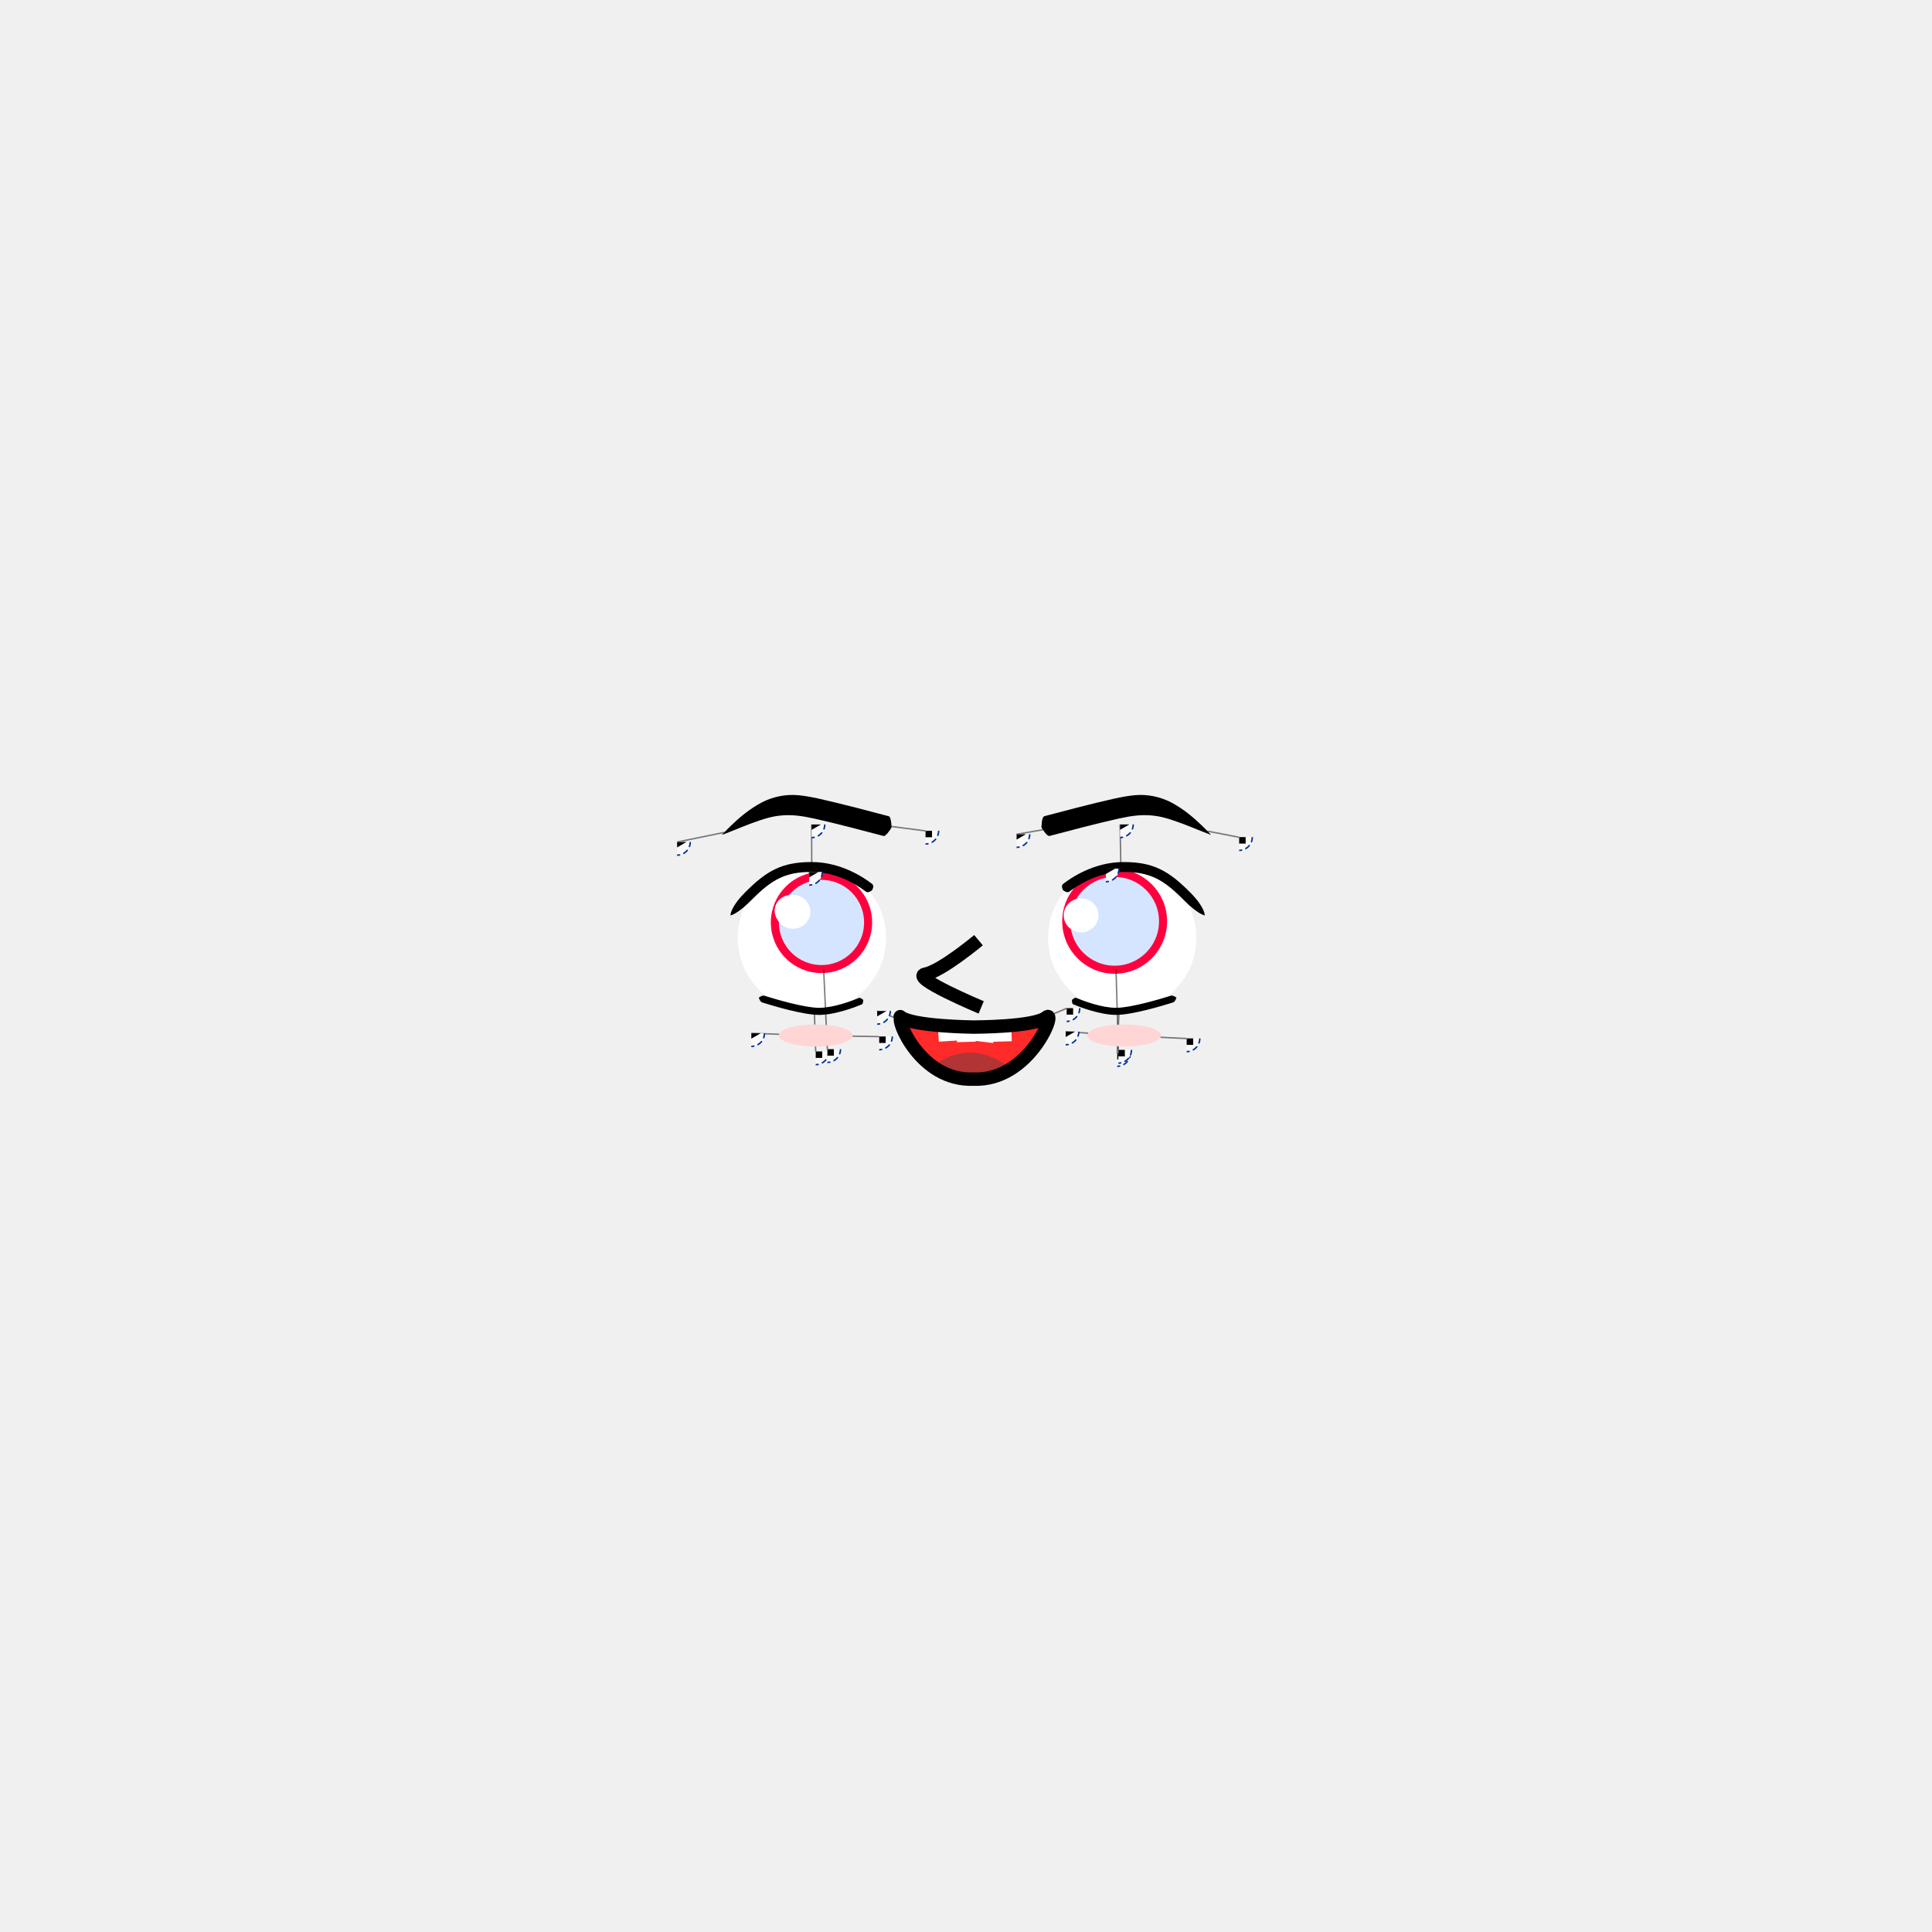
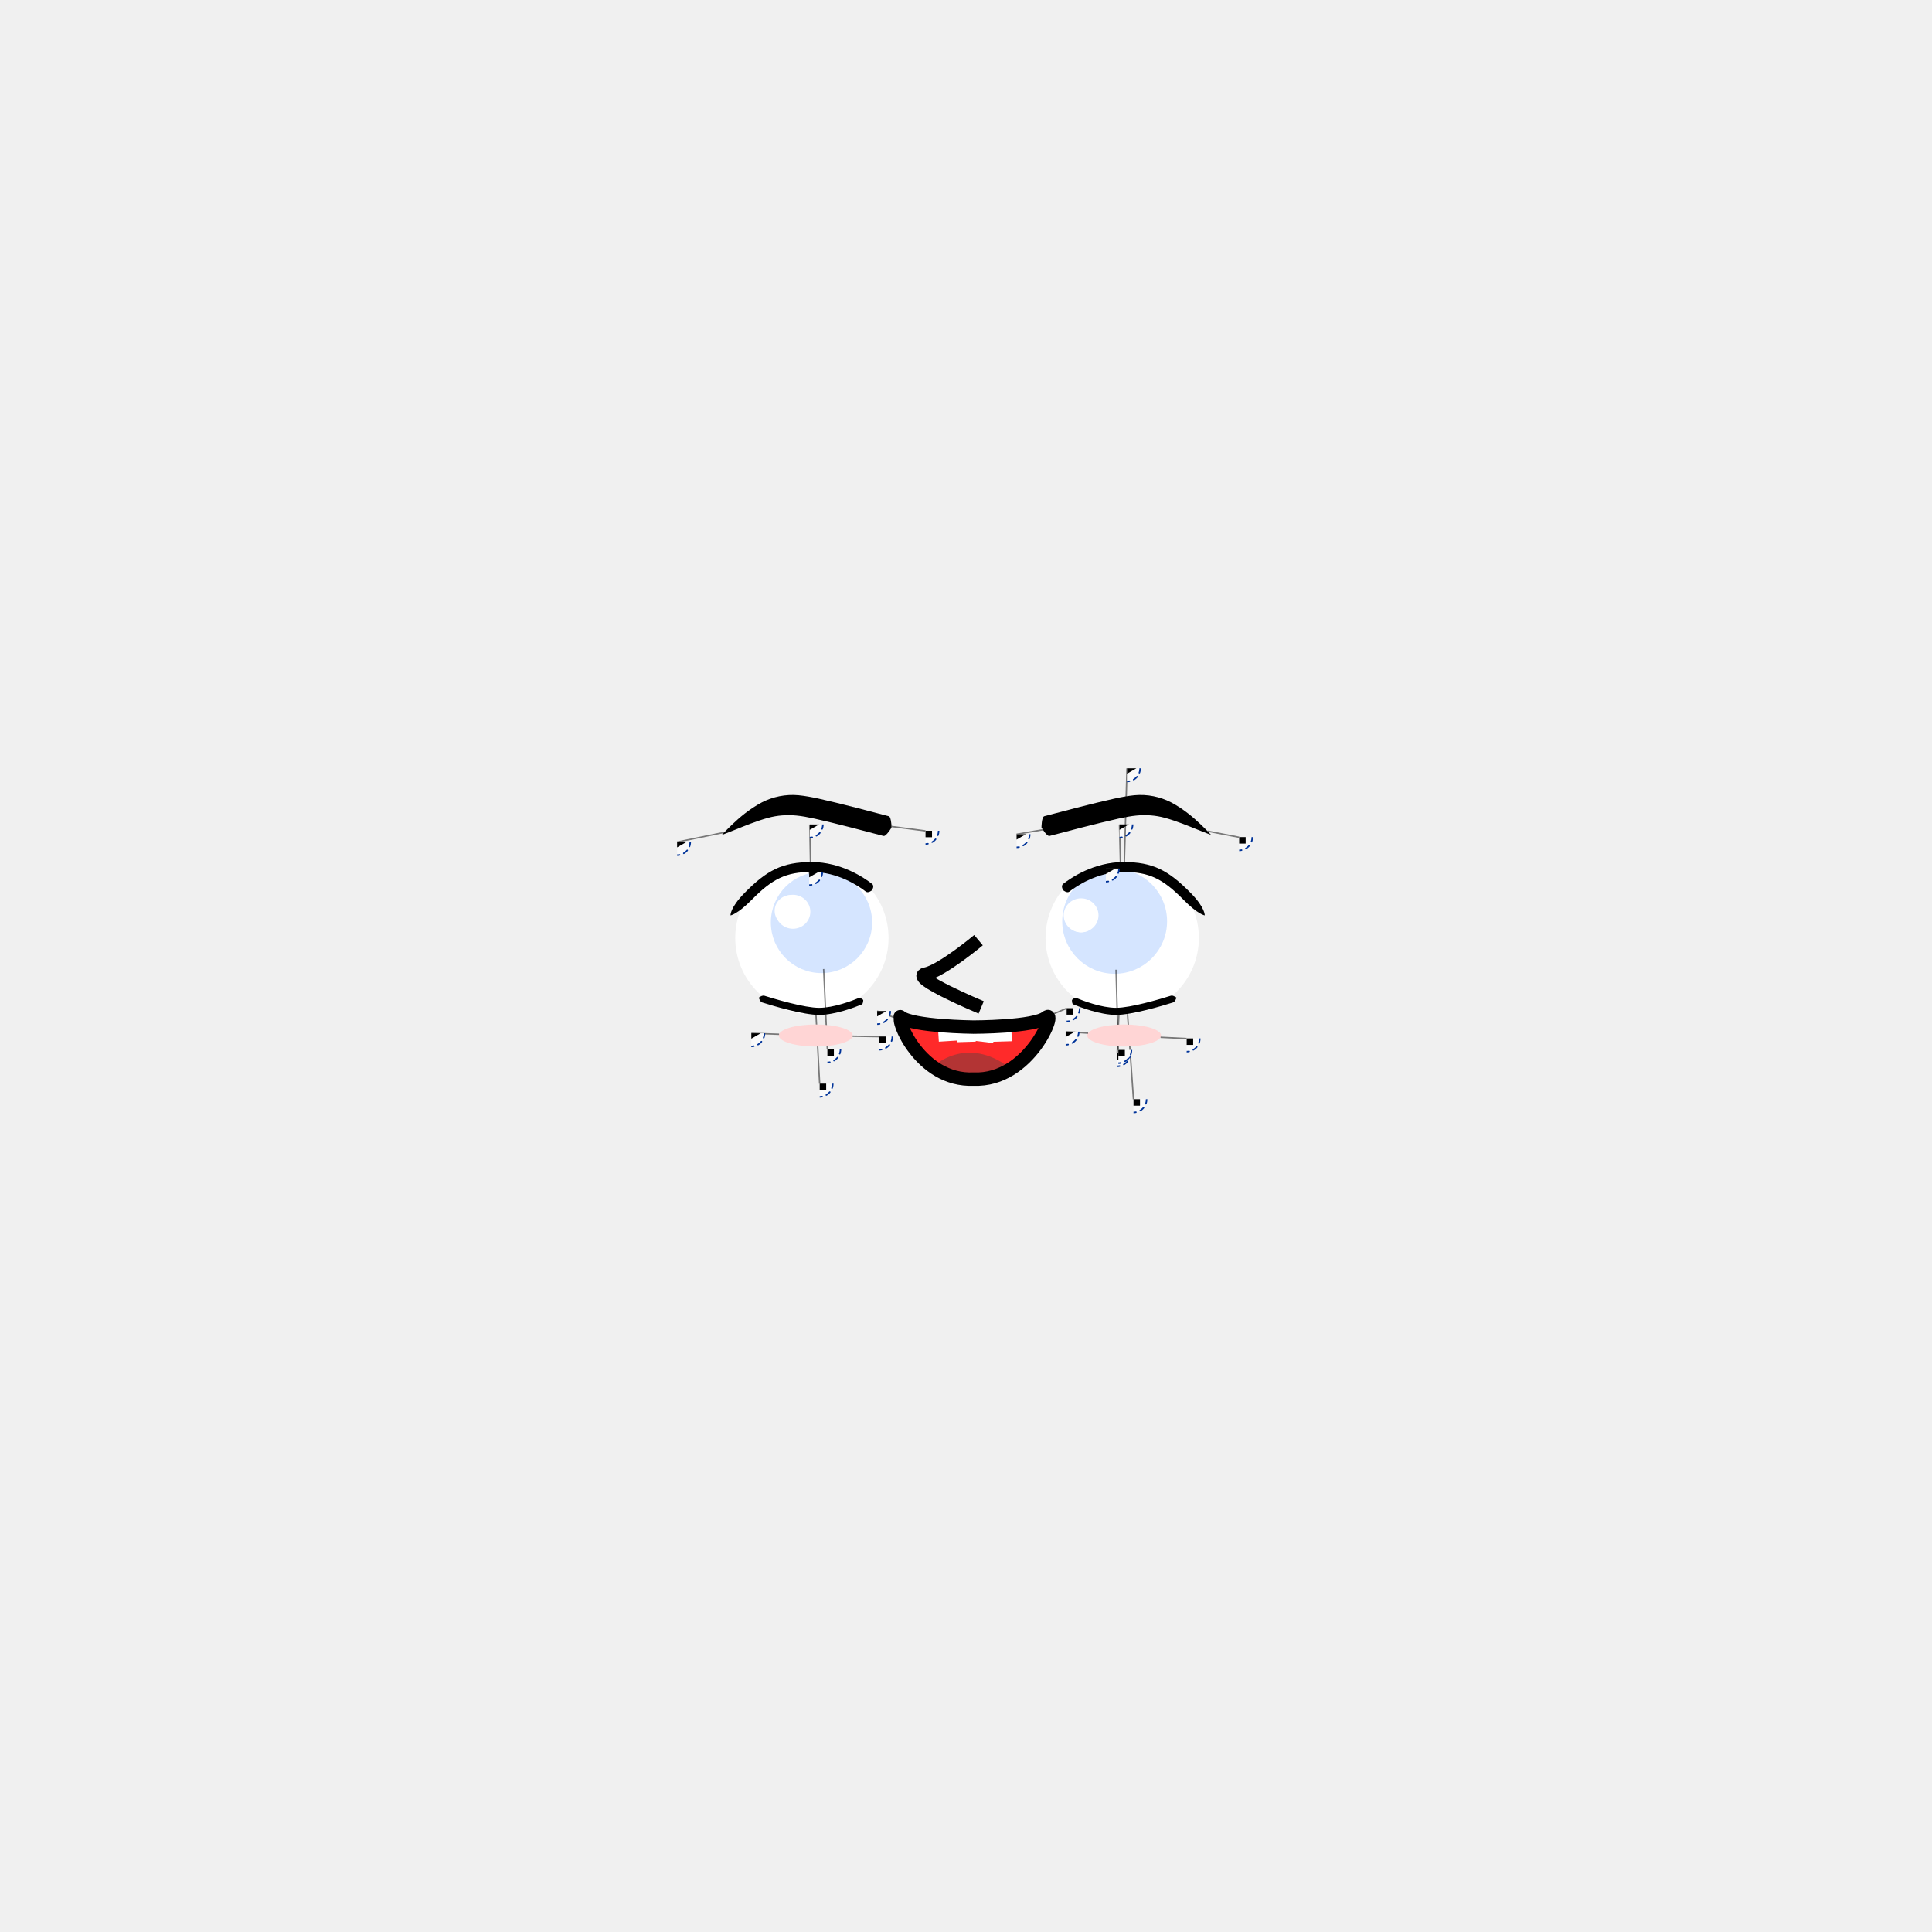
- <svg xmlns="http://www.w3.org/2000/svg" xmlns:xlink="http://www.w3.org/1999/xlink" width="360mm" height="360mm" viewBox="0 0 360 360" version="1.1" id="svg8">
+ <svg xmlns="http://www.w3.org/2000/svg" xmlns:ns2="http://inkstitch.org/namespace" xmlns:xlink="http://www.w3.org/1999/xlink" width="360mm" height="360mm" viewBox="0 0 360 360" version="1.1" id="svg8">
  <defs id="defs2">
    <marker style="overflow:visible" id="Arrow1Lstart" refX="0.0" refY="0.0" orient="auto">
      <path transform="scale(0.8) translate(12.5,0)" style="fill-rule:evenodd;fill:context-stroke;stroke:context-stroke;stroke-width:1.0pt" d="M 0.0,0.0 L 5.0,-5.0 L -12.5,0.0 L 5.0,5.0 L 0.0,0.0 z " id="path1667" />
    </marker>
    <style id="style824" type="text/css">
    .fil0 {fill:none}
    .fil1 {fill:#003399}
   </style>
    <symbol id="inkstitch_fill_start">
      <path id="inkstitch_circle13166-6" d="m 9.247,-2.6e-6 c -1.9e-6,5.107 -4.14,9.247 -9.247,9.247 C -5.107,9.247 -9.247,5.107 -9.247,-2.6e-6 c 2e-7,-5.107 4.14,-9.247 9.247,-9.247 2.452,0 4.804,0.974 6.538,2.708 1.734,1.734 2.708,4.086 2.708,6.538 0,0 0,0 0,0" style="opacity:1;vector-effect:none;fill:#fafafa;fill-opacity:1;fill-rule:evenodd;stroke:#003399;stroke-width:1.065;stroke-linecap:round;stroke-linejoin:miter;stroke-miterlimit:4;stroke-dasharray:3.195, 3.195;stroke-dashoffset:0;stroke-opacity:1" />
      <path style="opacity:1;vector-effect:none;fill:#000000;fill-opacity:1;fill-rule:evenodd;stroke:none;stroke-width:2.742;stroke-linecap:butt;stroke-linejoin:miter;stroke-miterlimit:4;stroke-dasharray:none;stroke-dashoffset:0;stroke-opacity:1" d="m 6.573,0.004 c 0,0 -10.451,6.034 -10.451,6.034 0,0 0,-12.068 0,-12.068 0,0 10.451,6.034 10.451,6.034" id="inkstitch_path4183" />
    </symbol>
    <symbol id="inkstitch_fill_end">
      <path id="inkstitch_circle13166" d="m 9.22,0.079 c -1.9e-6,5.107 -4.14,9.247 -9.247,9.247 -5.107,0 -9.247,-4.14 -9.247,-9.247 1e-7,-2.452 0.974,-4.804 2.708,-6.538 1.734,-1.734 4.086,-2.708 6.538,-2.708 5.107,0 9.247,4.14 9.247,9.247 0,0 0,0 0,0" style="opacity:1;vector-effect:none;fill:#fafafa;fill-opacity:1;fill-rule:evenodd;stroke:#003399;stroke-width:1.065;stroke-linecap:round;stroke-linejoin:miter;stroke-miterlimit:4;stroke-dasharray:3.195, 3.195;stroke-dashoffset:0;stroke-opacity:1" />
      <path style="opacity:1;fill:#000000;fill-opacity:1;fill-rule:nonzero;stroke:none;stroke-width:2.272;stroke-linecap:round;stroke-linejoin:round;stroke-miterlimit:4;stroke-dasharray:4.819, 4.819;stroke-dashoffset:0;stroke-opacity:1;paint-order:fill markers stroke" d="m -4.57,-4.57 c 0,0 9.141,0 9.141,0 0,0 0,9.141 0,9.141 0,0 -9.141,0 -9.141,0 0,0 0,-9.141 0,-9.141" id="inkstitch_rect5371-2" />
    </symbol>
  </defs>
  <g id="layer1" transform="translate(-9.390503,72.39051)" style="display:none;opacity:0.5">
    <circle id="path3704-5-2" cx="189.391" cy="107.609" r="49.952" style="opacity:0.335;fill:none;stroke:#000000;stroke-width:1;stroke-linecap:butt;stroke-linejoin:round;stroke-miterlimit:4;stroke-dasharray:0.5, 0.5;stroke-dashoffset:0" />
    <circle id="path3704-5" cx="189.391" cy="107.609" r="69.933" style="opacity:0.335;fill:none;stroke:#000000;stroke-width:1;stroke-linecap:butt;stroke-linejoin:round;stroke-miterlimit:4;stroke-dasharray:0.5, 0.5;stroke-dashoffset:0" />
    <circle id="path3704-4" cx="189.391" cy="107.609" r="84.919" style="opacity:0.335;fill:none;stroke:#000000;stroke-width:1;stroke-linecap:butt;stroke-linejoin:round;stroke-miterlimit:4;stroke-dasharray:0.5, 0.5;stroke-dashoffset:0" />
    <circle id="path3704" cx="189.391" cy="107.609" r="99.905" style="opacity:0.335;fill:none;stroke:#000000;stroke-width:1;stroke-linecap:butt;stroke-linejoin:round;stroke-miterlimit:4;stroke-dasharray:0.5, 0.5;stroke-dashoffset:0" />
    <rect style="opacity:0.335;fill:none;stroke:#000000;stroke-width:1;stroke-linecap:butt;stroke-linejoin:round;stroke-miterlimit:4;stroke-dasharray:0.5, 0.5;stroke-dashoffset:0" id="rect3742" width="319.61" height="319.61" x="29.586" y="-52.195" ry="44.043" />
    <g style="clip-rule:evenodd;fill:#f9f9f9;fill-opacity:1;fill-rule:evenodd;stroke:#999999;stroke-width:20.97;stroke-miterlimit:4;stroke-dasharray:none;stroke-opacity:1;image-rendering:optimizeQuality;shape-rendering:geometricPrecision;text-rendering:geometricPrecision" id="g845" transform="matrix(0,0.0056763,-0.0056763,0,341.0344,-359.1566)">
      <path style="fill:#f9f9f9;fill-opacity:1;stroke:none;stroke-width:25.769;stroke-miterlimit:4;stroke-dasharray:none;stroke-opacity:1" d="m 53158.869,23350.193 h 1826.028 266.315 c 998.46,0 1815.618,892.05 1815.618,1982.018 v 2766.111 c 0,1089.966 -817.159,1982.014 -1815.618,1982.014 h -242.024 -2001.257 -290.607 c -999.324,0 -1816.482,-892.048 -1816.482,-1982.014 v -2766.111 c 0,-1089.968 817.158,-1982.018 1816.482,-1982.018 z" id="path992" />
      <path id="path912" d="m 54083.958,25539.209 h -26.503 c -7.363,0 -13.988,-5.89 -13.988,-13.985 v -150.92 c 0,-7.362 6.625,-13.252 13.988,-13.252 h 26.503 c 7.36,0 13.989,5.89 13.989,13.252 v 150.92 c 0,8.095 -6.629,13.985 -13.989,13.985 z m -800.235,-1439.978 c 33.129,-5.153 58.895,-34.602 58.895,-69.2 v 0 c 0,-38.282 -30.919,-69.938 -69.2,-69.938 h -73.619 c -19.139,0 -35.337,-8.835 -44.907,-25.032 -10.308,-16.195 -10.308,-34.6 -1.474,-51.531 22.087,-41.963 64.05,-70.675 118.526,-70.675 h 1423.783 c 75.827,0 137.666,61.84 137.666,137.669 v 148.707 h 226.01 c 847.349,0 1540.835,693.488 1540.835,1540.837 v 2150.396 c 0,847.35 -693.487,1540.835 -1540.835,1540.835 h -205.396 v 146.502 c 0,77.299 -62.575,139.874 -139.876,139.874 h -1418.629 c -76.563,0 -139.874,-62.575 -139.874,-139.874 v -146.502 h -246.624 c -848.083,0 -1541.57,-693.485 -1541.57,-1540.835 v -2150.396 c 0,-847.349 693.487,-1540.837 1541.57,-1540.837 z m 861.339,5341.024 v -54.477 c 0,-22.087 10.305,-41.226 26.503,-54.479 h 86.868 c 16.195,13.253 26.503,32.392 26.503,54.479 v 54.477 c 0,38.281 -31.656,69.938 -69.938,69.938 v 0 c -38.282,0 -69.936,-31.657 -69.936,-69.938 z m 362.201,-27.239 c 0,-38.281 31.657,-69.938 69.938,-69.938 38.282,0 69.939,31.657 69.939,69.938 0,39.018 -31.657,69.938 -69.939,69.938 -38.281,0 -69.938,-30.92 -69.938,-69.938 z m -362.201,-5371.944 v -54.476 c 0,-38.282 31.654,-69.939 69.936,-69.939 v 0 c 38.282,0 69.938,31.657 69.938,69.939 v 54.476 c 0,24.295 -12.515,45.644 -30.921,58.159 h -78.034 c -18.404,-12.515 -30.919,-33.864 -30.919,-58.159 z m 362.939,-27.239 c 0,-38.282 30.919,-69.199 69.2,-69.199 38.282,0 69.203,30.917 69.203,69.199 0,38.282 -30.921,69.203 -69.203,69.203 -38.281,0 -69.2,-30.921 -69.2,-69.203 z m -427.724,999.74 c 78.036,345.27 84.66,396.805 37.544,800.233 l 9.572,943.79 c 1.471,191.407 58.893,336.438 58.893,525.637 v 1057.897 l -38.279,69.938 h -154.601 l -38.282,-69.938 v -1057.897 c 0,-189.199 57.424,-334.229 58.895,-525.637 l 9.57,-943.79 c -47.115,-403.428 -40.489,-454.963 37.547,-800.233 0.735,-4.416 5.153,-7.36 9.57,-7.36 4.418,0 8.098,2.944 9.571,7.36 z m -424.778,3231.118 h -1105.751 v -264.292 h 1105.751 z m 0,-798.761 h -1141.825 v -25.032 l 645.634,-688.332 h -609.56 v -243.678 h 1147.713 v 22.822 l -644.9,690.543 h 602.938 z m 0,-1462.8 h -1105.751 v -260.609 h 481.465 l -481.465,-365.149 v -314.351 l 525.636,416.68 580.115,-449.808 v 318.768 l -509.441,393.86 h 509.441 z m 1420.099,2455.914 c 26.503,-44.171 45.646,-80.982 56.686,-111.9 10.308,-30.921 16.198,-61.104 16.198,-90.552 0,-29.447 -6.625,-53.005 -19.878,-71.409 -12.515,-17.669 -29.447,-26.503 -50.061,-26.503 -28.711,0 -61.839,31.657 -98.647,95.703 -5.889,10.308 -10.308,18.404 -13.988,23.558 l -27.239,48.59 c -26.503,47.116 -56.688,81.714 -90.551,104.537 -33.128,22.822 -71.41,33.866 -114.11,33.866 -57.421,0 -104.537,-21.351 -141.347,-64.784 -37.544,-43.436 -55.951,-99.386 -55.951,-168.588 0,-25.03 3.681,-53.003 9.573,-82.45 5.889,-29.448 14.723,-62.578 27.238,-98.652 h 167.851 c -21.351,34.601 -38.282,66.994 -50.061,97.912 -11.779,31.657 -17.67,57.424 -17.67,79.509 0,24.294 5.153,42.699 15.461,56.686 10.305,13.989 24.294,20.613 41.962,20.613 12.514,0 24.293,-3.681 35.337,-11.779 11.043,-8.833 20.612,-20.613 29.447,-37.543 l 46.38,-83.927 c 39.018,-70.673 75.09,-117.79 108.22,-142.082 32.392,-24.294 71.409,-36.073 117.051,-36.073 69.939,0 125.889,23.558 169.326,71.409 42.696,47.85 64.045,110.428 64.045,189.199 0,26.502 -2.206,55.95 -8.096,87.607 -5.889,30.919 -14.724,65.52 -26.503,103.066 z m 202.452,-735.451 h -566.864 v 227.481 h -150.18 v -625.021 h 150.18 v 226.745 h 566.864 z m 0,-503.548 h -717.044 v -170.796 h 717.044 z m 0,-505.025 h -566.864 v 227.481 h -150.18 v -625.757 h 150.18 v 226.746 h 566.864 z m -490.3,-1013.725 c -31.655,31.654 -55.213,62.575 -70.674,94.229 -15.459,32.393 -22.821,65.522 -22.821,100.121 0,61.104 20.614,110.43 62.575,148.711 41.964,39.017 95.704,58.159 161.225,58.159 65.521,0 118.527,-19.142 159.018,-57.424 40.488,-38.282 61.1,-87.606 61.1,-149.446 0,-36.073 -7.36,-72.145 -22.819,-108.217 -15.462,-36.073 -37.547,-72.148 -68.466,-108.219 l 190.671,11.042 c 20.614,30.919 36.809,64.049 47.117,100.857 11.043,36.073 16.194,73.619 16.194,113.372 0,41.964 -6.625,82.453 -19.14,121.472 -13.251,38.282 -33.127,74.354 -58.893,106.746 -36.074,46.381 -80.245,81.718 -132.515,106.012 -52.269,24.293 -108.955,36.807 -170.795,36.807 -53.005,0 -103.065,-8.834 -149.446,-27.237 -46.378,-18.405 -87.605,-44.172 -122.941,-78.774 -35.338,-35.337 -62.575,-75.825 -81.717,-121.47 -19.14,-45.641 -28.713,-94.231 -28.713,-145.027 0,-39.756 5.89,-78.038 16.934,-114.846 11.042,-36.808 28.712,-71.409 51.533,-104.537 z m 490.3,-133.252 h -717.044 v -168.586 h 263.554 v -276.806 h -263.554 V 24934.8 h 717.044 v 167.851 h -301.099 v 276.806 h 301.099 z m -3648.533,2242.421 c 0,703.056 576.432,1279.491 1279.488,1279.491 h 2150.398 c 703.057,0 1279.489,-576.435 1279.489,-1279.491 v -2150.396 c 0,-703.058 -576.432,-1279.49 -1279.489,-1279.49 h -2150.398 c -703.056,0 -1279.488,576.432 -1279.488,1279.49 z" class="fil1" style="fill:#f9f9f9;fill-opacity:1;stroke:#999999;stroke-width:52.328;stroke-miterlimit:4;stroke-dasharray:none;stroke-opacity:1;paint-order:stroke fill markers" />
    </g>
    <path id="path1018" style="fill:#999999;stroke:#b3b3b3;stroke-width:0.1;stroke-linecap:butt;stroke-linejoin:miter;stroke-miterlimit:4;stroke-dasharray:none;stroke-opacity:1" d="m 192.926,111.145 -7.071,-7.071 m 7.071,1e-5 -7.071,7.071" />
  </g>
-   <g id="layer2" transform="translate(-9.3905,19.3905)">
-     <path id="ellipse136" style="display:inline;fill:#ffffff;fill-opacity:1;stroke:none;stroke-width:6.458;stroke-miterlimit:4;stroke-dasharray:none;stroke-opacity:1" d="m 571.785,610.59 c -27.729,8e-5 -50.206,22.38 -50.205,49.986 4e-5,27.606 22.477,49.986 50.205,49.986 7.647,-10e-6 14.894,-1.706 21.381,-4.75 a 36.5,34 0 0 0 14.502,-10.279 c 8.86,-9.013 14.324,-21.349 14.324,-34.957 4.9e-4,-27.606 -22.478,-49.986 -50.207,-49.986 z m 6.754,6.223 a 32.831,32.831 0 0 1 32.832,32.83 32.831,32.831 0 0 1 -32.832,32.83 32.831,32.831 0 0 1 -32.83,-32.83 32.831,32.831 0 0 1 32.83,-32.83 z" transform="matrix(0.2645833,0,0,0.2645833,9.3905,-19.3905)" />
-     <path id="path1549" style="display:inline;fill:none;fill-opacity:1;stroke:#ffffff;stroke-width:1.055;stroke-miterlimit:4;stroke-dasharray:none;stroke-opacity:1" d="m 173.96,155.387 a 13.284,13.225 0 0 1 -13.284,13.225 13.284,13.225 0 0 1 -13.284,-13.225 13.284,13.225 0 0 1 13.284,-13.225 13.284,13.225 0 0 1 13.284,13.225 z" />
-     <path id="path9123" style="display:inline;fill:#ffffff;fill-opacity:1;stroke:none;stroke-width:6.458;stroke-miterlimit:4;stroke-dasharray:none;stroke-opacity:1" d="m 790.33,610.568 c -27.729,7e-5 -50.206,22.38 -50.205,49.986 4e-5,27.606 22.477,49.984 50.205,49.984 27.728,-4e-5 50.207,-22.378 50.207,-49.984 4.9e-4,-27.606 -22.478,-49.986 -50.207,-49.986 z m -5.324,4.197 a 34.086,34.086 0 0 1 34.086,34.086 34.086,34.086 0 0 1 -34.086,34.086 34.086,34.086 0 0 1 -34.086,-34.086 34.086,34.086 0 0 1 34.086,-34.086 z" transform="matrix(0.2645833,0,0,0.2645833,9.3905,-19.3905)" />
-     <path id="path9125" style="display:inline;fill:none;fill-opacity:1;stroke:#ffffff;stroke-width:1.055;stroke-miterlimit:4;stroke-dasharray:none;stroke-opacity:1" d="m 205.215,155.381 a 13.284,13.225 0 0 0 13.284,13.225 13.284,13.225 0 0 0 13.284,-13.225 13.284,13.225 0 0 0 -13.284,-13.225 13.284,13.225 0 0 0 -13.284,13.225 z" />
+   <g id="layer2" transform="translate(-9.3905, 19.3905)">
+     <path id="ellipse136" style="display:inline;fill:#ffffff;fill-opacity:1;stroke:none;stroke-width:6.458;stroke-miterlimit:4;stroke-dasharray:none;stroke-opacity:1" d="m 571.785,610.59 c -27.729,8e-5 -50.206,22.38 -50.205,49.986 4e-5,27.606 22.477,49.986 50.205,49.986 7.647,-10e-6 14.894,-1.706 21.381,-4.75 a 36.5,34 0 0 0 14.502,-10.279 c 8.86,-9.013 14.324,-21.349 14.324,-34.957 4.9e-4,-27.606 -22.478,-49.986 -50.207,-49.986 z m 6.754,6.223 a 32.831,32.831 0 0 1 32.832,32.83 32.831,32.831 0 0 1 -32.832,32.83 32.831,32.831 0 0 1 -32.83,-32.83 32.831,32.831 0 0 1 32.83,-32.83 z" transform="matrix(0.264583 0 0 0.264583 9.3905 -19.3905)" />
+     <g id="command_group2" transform="matrix(0.264583,0,0,0.264583,11.24258,28.89596)">
+       <path id="command_connector2" d="m 570.255,580.748 -2.81,-52.754" style="fill:none;stroke:#000000;stroke-width:1px;stroke-opacity:0.5" />
+       <use id="command_use2620" xlink:href="#inkstitch_fill_end" height="100%" width="100%" x="570.278" y="580.633" />
+     </g>
+     <g id="command_group1" transform="matrix(0.264583,0,0,0.264583,9.3905,-19.3905)" style="display:inline">
+       <path id="command_connector1" d="m 570.281,580.669 0.564,29.93" style="fill:none;stroke:#000000;stroke-width:1px;stroke-opacity:0.5" />
+       <use id="command_use89" xlink:href="#inkstitch_fill_start" height="100%" width="100%" x="570.278" y="580.633" />
+     </g>
+     <path id="path1549" style="display:inline;fill:none;fill-opacity:1;stroke:#ffffff;stroke-width:2;stroke-miterlimit:4;stroke-dasharray:none;stroke-opacity:1" d="m 173.96,155.387 a 13.284,13.225 0 0 1 -13.284,13.225 13.284,13.225 0 0 1 -13.284,-13.225 13.284,13.225 0 0 1 13.284,-13.225 13.284,13.225 0 0 1 13.284,13.225 z" />
+     <path id="path9123" style="display:inline;fill:#ffffff;fill-opacity:1;stroke:none;stroke-width:6.458;stroke-miterlimit:4;stroke-dasharray:none;stroke-opacity:1" d="m 790.33,610.568 c -27.729,7e-5 -50.206,22.38 -50.205,49.986 4e-5,27.606 22.477,49.984 50.205,49.984 27.728,-4e-5 50.207,-22.378 50.207,-49.984 4.9e-4,-27.606 -22.478,-49.986 -50.207,-49.986 z m -5.324,4.197 a 34.086,34.086 0 0 1 34.086,34.086 34.086,34.086 0 0 1 -34.086,34.086 34.086,34.086 0 0 1 -34.086,-34.086 34.086,34.086 0 0 1 34.086,-34.086 z" transform="matrix(0.264583,0,0,0.264583,9.3905,-19.3905)" />
+     <g id="command_group22" transform="matrix(0.264583 0 0 0.264583 9.3905 -10.3923)" style="display:inline">
+       <path id="command_connector22" d="M 798.256,740.225 793.808,676.412" style="fill:none;stroke:#000000;stroke-width:1px;stroke-opacity:0.5" />
+       <use id="command_use4349" xlink:href="#inkstitch_fill_end" height="100%" width="100%" x="798.28" y="740.11" />
+     </g>
+     <g id="command_group21" transform="matrix(0.264583 0 0 0.264583 9.3905 -19.3905)" style="display:inline">
+       <path id="command_connector21" d="m 788.414,580.662 0.718,29.92" style="fill:none;stroke:#000000;stroke-width:1px;stroke-opacity:0.5" />
+       <use id="command_use4263" xlink:href="#inkstitch_fill_start" height="100%" width="100%" x="788.411" y="580.626" />
+     </g>
+     <path id="path9125" style="display:inline;fill:none;fill-opacity:1;stroke:#ffffff;stroke-width:2;stroke-miterlimit:4;stroke-dasharray:none;stroke-opacity:1" d="m 205.215,155.381 a 13.284,13.225 0 0 0 13.284,13.225 13.284,13.225 0 0 0 13.284,-13.225 13.284,13.225 0 0 0 -13.284,-13.225 13.284,13.225 0 0 0 -13.284,13.225 z" />
    <circle id="path179" cx="162.462" cy="152.494" style="display:inline;fill:#d5e5ff;stroke-width:0.152" r="8.686" />
-     <circle id="circle1589" cx="162.462" cy="152.494" style="display:inline;fill:none;stroke:#ff003e;stroke-width:1.5;stroke-miterlimit:4;stroke-dasharray:none;stroke-opacity:1" r="8.686" />
+     <circle id="circle1589" cx="162.462" cy="152.494" style="display:inline;fill:none;stroke:#d5e5ff;stroke-width:1.5;stroke-miterlimit:4;stroke-dasharray:none;stroke-opacity:1" r="8.686" />
    <circle id="circle9127" cx="-217.09" cy="152.285" style="display:inline;fill:#d5e5ff;stroke-width:0.157" r="9.019" transform="scale(-1,1)" />
-     <circle id="circle9129" cx="-217.09" cy="152.285" style="display:inline;fill:none;stroke:#ff003e;stroke-width:1.5;stroke-miterlimit:4;stroke-dasharray:none;stroke-opacity:1" r="9.019" transform="scale(-1,1)" />
+     <circle id="circle9129" cx="-217.09" cy="152.285" style="display:inline;fill:none;stroke:#d5e5ff;stroke-width:1.5;stroke-miterlimit:4;stroke-dasharray:none;stroke-opacity:1" r="9.019" transform="scale(-1,1)" />
    <path id="path851" style="display:inline;fill:#ff2a2a;stroke:none;stroke-width:1.193;stroke-linecap:butt;stroke-linejoin:miter;stroke-miterlimit:4;stroke-dasharray:none;stroke-opacity:1" d="m 176.899,170.022 c -1.169,0.023 3.941,12.086 13.877,11.663 10.598,0.451 15.707,-13.304 13.559,-11.5 -2.147,1.804 -13.559,1.804 -13.559,1.804 0,0 -11.412,-1.2e-4 -13.559,-1.804 -0.134,-0.113 -0.24,-0.164 -0.318,-0.163 z" />
    <path style="fill:#b33434;fill-opacity:1;stroke:none;stroke-width:0.152;stroke-linecap:butt;stroke-linejoin:miter;stroke-miterlimit:4;stroke-dasharray:none;stroke-opacity:1" d="m 190.418,177.468 c 0,0 -8.691,1.248 -6.744,2.17 7.658,3.629 13.643,0.853 13.643,0.853 0,0 -2.403,-3.256 -6.899,-3.023 z" id="path7235" />
    <path style="fill:none;stroke:#b33434;stroke-width:1.172;stroke-linecap:butt;stroke-linejoin:miter;stroke-miterlimit:4;stroke-dasharray:none;stroke-opacity:1" d="m 183.576,179.855 c 0,0 5.853,-5.824 13.733,0.274" id="path7084" />
    <path style="fill:none;stroke:#ffffff;stroke-width:3.5;stroke-linecap:butt;stroke-linejoin:miter;stroke-miterlimit:4;stroke-dasharray:none;stroke-opacity:1" d="m 185.922,172.12 0.155,2.48" id="path8512" />
    <path style="fill:none;stroke:#ffffff;stroke-width:3.5;stroke-linecap:butt;stroke-linejoin:miter;stroke-miterlimit:4;stroke-dasharray:none;stroke-opacity:1" d="m 189.381,172.12 0.078,2.635" id="path8703" />
    <path style="fill:none;stroke:#ffffff;stroke-width:3.5;stroke-linecap:butt;stroke-linejoin:miter;stroke-miterlimit:4;stroke-dasharray:none;stroke-opacity:1" d="m 193.025,172.197 -0.31,2.558" id="path8785" />
    <path style="fill:none;stroke:#ffffff;stroke-width:3.5;stroke-linecap:butt;stroke-linejoin:miter;stroke-miterlimit:4;stroke-dasharray:none;stroke-opacity:1" d="m 196.093,172.12 0.078,2.558" id="path8787" />
    <ellipse style="display:inline;fill:#ffffff;stroke-width:0.144" id="path319" cx="156.753" cy="150.32" rx="3.018" ry="2.93" />
    <ellipse style="display:inline;fill:#ffffff;stroke:#ffffff;stroke-width:1.055;stroke-miterlimit:4;stroke-dasharray:none;stroke-opacity:1" id="ellipse5489" cx="157.144" cy="150.505" rx="2.716" ry="2.637" />
    <ellipse style="display:inline;fill:#ffffff;stroke-width:0.13" id="ellipse9131" cx="210.837" cy="151.696" rx="2.716" ry="2.637" />
    <ellipse style="display:inline;fill:#ffffff;stroke:#ffffff;stroke-width:1.055;stroke-miterlimit:4;stroke-dasharray:none;stroke-opacity:1" id="ellipse9133" cx="210.837" cy="151.166" rx="2.716" ry="2.637" />
    <path style="fill:#000000;fill-rule:nonzero;stroke:none;stroke-width:1.318;stroke-linecap:butt;stroke-linejoin:miter;stroke-miterlimit:4;stroke-dasharray:none;stroke-opacity:1" d="m 169.981,167.755 c 0.271,-0.112 0.262,-0.82 0.262,-0.82 0,0 -0.517,-0.482 -0.761,-0.38 l -0.004,-0.009 c -1.297,0.538 -4.729,1.857 -7.461,1.857 -2.711,0 -8.135,-1.607 -10.207,-2.258 -0.382,-0.12 -0.951,0.304 -1.02,0.357 -0.006,0.007 -0.005,0.006 -0.005,0.006 0,0 -3e-5,-0.001 5e-5,0.008 0.025,0.087 0.234,0.762 0.63,0.886 2.089,0.656 7.638,2.319 10.603,2.319 2.943,0 6.639,-1.406 7.967,-1.957 z" id="path5189" />
    <path style="fill:#000000;fill-rule:nonzero;stroke:none;stroke-width:2.637;stroke-linecap:butt;stroke-linejoin:miter;stroke-miterlimit:4;stroke-dasharray:none;stroke-opacity:1" d="m 170.771,146.772 c 0.395,0.31 1.105,-0.273 1.105,-0.273 0,0 0.513,-0.786 0.02,-1.169 l 0.005,-0.007 c -1.495,-1.167 -5.767,-4.076 -11.224,-4.085 -5.512,-0.009 -8.415,1.558 -12.542,5.753 -2.748,2.795 -2.624,4.193 -2.624,4.193 0,0 1.267,-0.184 3.939,-2.898 3.842,-3.905 6.397,-5.209 11.223,-5.201 4.881,0.008 8.746,2.644 10.092,3.695 z" id="path5074" />
-     <path style="display:inline;fill:#000000;fill-opacity:1;fill-rule:nonzero;stroke:none;stroke-width:7.55;stroke-linecap:butt;stroke-linejoin:miter;stroke-miterlimit:4;stroke-dasharray:none;stroke-opacity:1" d="m 174.02,136.383 c 0.262,0.064 0.661,-0.378 0.978,-0.807 0.297,-0.361 0.51,-0.766 0.51,-0.766 0,0 0.018,-0.457 -0.059,-0.919 -0.061,-0.53 -0.188,-1.113 -0.449,-1.188 -2.524,-0.672 -9.228,-2.441 -13.01,-3.27 -1.374,-0.301 -2.626,-0.53 -3.799,-0.644 -2.452,-0.232 -4.822,0.299 -6.808,1.316 0,0 0,0 0,0 -2.43,1.278 -4.34,2.977 -5.533,4.114 -1.245,1.186 -1.95,1.97 -1.95,1.97 0,0 0.991,-0.368 2.573,-1.006 1.428,-0.576 3.879,-1.595 6.071,-2.188 0,1e-5 0,0 0,0 1.68,-0.456 3.479,-0.595 5.279,-0.416 0.971,0.094 2.044,0.287 3.351,0.573 3.687,0.808 10.328,2.559 12.844,3.23 z" id="path542" />
+     <path style="display:inline;fill:#000000;fill-opacity:1;fill-rule:nonzero;stroke:none;stroke-width:7.55;stroke-linecap:butt;stroke-linejoin:miter;stroke-miterlimit:4;stroke-dasharray:none;stroke-opacity:1" d="m 174.02,136.383 c 0.262,0.064 0.661,-0.378 0.978,-0.807 0.297,-0.361 0.51,-0.766 0.51,-0.766 0,0 0.018,-0.457 -0.059,-0.919 -0.061,-0.53 -0.188,-1.113 -0.449,-1.188 -2.524,-0.672 -9.228,-2.441 -13.01,-3.27 -1.374,-0.301 -2.626,-0.53 -3.799,-0.644 -2.452,-0.232 -4.822,0.299 -6.808,1.316 0,0 0,0 0,0 -2.43,1.278 -4.34,2.977 -5.533,4.114 -1.245,1.186 -1.95,1.97 -1.95,1.97 0,0 0.991,-0.368 2.573,-1.006 1.428,-0.576 3.879,-1.595 6.071,-2.188 0,1e-5 0,0 0,0 1.68,-0.456 3.479,-0.595 5.279,-0.416 0.971,0.094 2.044,0.287 3.351,0.573 3.687,0.808 10.328,2.559 12.844,3.23 z" id="path542" ns2:angle="90" />
    <path id="path2163" style="display:inline;fill:none;fill-rule:nonzero;stroke:#000000;stroke-width:2.5;stroke-linecap:butt;stroke-linejoin:miter;stroke-miterlimit:2;stroke-dasharray:none;stroke-dashoffset:0;stroke-opacity:1" d="m 177.338,170.242 c -1.169,0.023 3.503,11.866 13.439,11.444 10.598,0.451 15.707,-13.304 13.559,-11.5 -2.147,1.804 -13.559,1.804 -13.559,1.804 0,0 -11.467,-0.11 -13.614,-1.914 -0.134,-0.113 0.253,0.164 0.175,0.166 z" />
    <path style="fill:#000000;fill-rule:nonzero;stroke:none;stroke-width:1.319;stroke-linecap:butt;stroke-linejoin:miter;stroke-miterlimit:4;stroke-dasharray:none;stroke-opacity:1" d="m 209.898,166.555 c -0.208,-0.17 -0.761,0.38 -0.761,0.38 0,0 -0.035,0.786 0.263,0.819 l -0.004,0.009 c 1.328,0.551 5.025,1.957 7.969,1.957 2.965,0 8.515,-1.662 10.605,-2.319 0.217,-0.068 0.38,-0.307 0.484,-0.521 0.083,-0.138 0.142,-0.352 0.146,-0.365 0,0 0,0 0,0 7e-5,-0.009 4e-5,-0.008 4e-5,-0.008 0,0 8e-4,0.001 -0.005,-0.007 0,0 0,0 0,0 -0.007,-0.005 -0.19,-0.148 -0.332,-0.209 -0.208,-0.113 -0.476,-0.215 -0.689,-0.148 -2.073,0.651 -7.498,2.258 -10.21,2.258 -2.733,0 -6.166,-1.318 -7.463,-1.857 z" id="path9518" />
    <path style="fill:#000000;fill-rule:nonzero;stroke:none;stroke-width:4.22;stroke-linecap:butt;stroke-linejoin:miter;stroke-miterlimit:2;stroke-dasharray:none;stroke-opacity:1" d="m 207.484,145.331 c -0.493,0.383 0.02,1.169 0.02,1.169 0,0 0.71,0.583 1.105,0.273 l 0.005,0.007 c 1.346,-1.05 5.212,-3.686 10.095,-3.695 4.828,-0.008 7.383,1.297 11.226,5.201 2.672,2.715 3.94,2.898 3.94,2.898 0,0 0.125,-1.398 -2.624,-4.193 -4.128,-4.194 -7.031,-5.762 -12.545,-5.752 -5.459,0.009 -9.731,2.918 -11.227,4.085 z" id="path9524" />
-     <path style="display:inline;fill:#000000;fill-opacity:1;fill-rule:nonzero;stroke:none;stroke-width:7.553;stroke-linecap:butt;stroke-linejoin:miter;stroke-miterlimit:4;stroke-dasharray:none;stroke-opacity:1" d="m 203.966,132.709 c -0.503,0.134 -0.51,2.099 -0.51,2.099 0,0 0.991,1.697 1.486,1.565 l 0.002,0.008 c 2.516,-0.67 9.157,-2.422 12.844,-3.23 1.307,-0.286 2.38,-0.479 3.351,-0.573 1.8,-0.179 3.599,-0.041 5.279,0.416 0,0 0,0 0,0 2.192,0.593 4.643,1.612 6.071,2.188 1.582,0.638 2.573,1.006 2.573,1.006 0,0 -0.705,-0.785 -1.95,-1.97 -1.193,-1.137 -3.103,-2.836 -5.533,-4.114 0,0 0,0 0,0 -1.986,-1.017 -4.355,-1.548 -6.808,-1.316 -1.173,0.114 -2.425,0.343 -3.799,0.644 -3.781,0.829 -10.486,2.597 -13.01,3.27 z" id="path9512" />
+     <path style="display:inline;fill:#000000;fill-opacity:1;fill-rule:nonzero;stroke:none;stroke-width:7.553;stroke-linecap:butt;stroke-linejoin:miter;stroke-miterlimit:4;stroke-dasharray:none;stroke-opacity:1" d="m 203.966,132.709 c -0.503,0.134 -0.51,2.099 -0.51,2.099 0,0 0.991,1.697 1.486,1.565 l 0.002,0.008 c 2.516,-0.67 9.157,-2.422 12.844,-3.23 1.307,-0.286 2.38,-0.479 3.351,-0.573 1.8,-0.179 3.599,-0.041 5.279,0.416 0,0 0,0 0,0 2.192,0.593 4.643,1.612 6.071,2.188 1.582,0.638 2.573,1.006 2.573,1.006 0,0 -0.705,-0.785 -1.95,-1.97 -1.193,-1.137 -3.103,-2.836 -5.533,-4.114 0,0 0,0 0,0 -1.986,-1.017 -4.355,-1.548 -6.808,-1.316 -1.173,0.114 -2.425,0.343 -3.799,0.644 -3.781,0.829 -10.486,2.597 -13.01,3.27 z" id="path9512" ns2:angle="90" />
    <path style="fill:none;fill-opacity:1;stroke:#000000;stroke-width:2.5;stroke-linecap:butt;stroke-linejoin:miter;stroke-miterlimit:4;stroke-dasharray:none;stroke-opacity:1" d="m 191.719,155.799 c 0,0 -6.872,5.749 -9.892,6.326 -3.021,0.577 10.393,6.201 10.393,6.201" id="path11271" />
-     <g id="command_group1" transform="matrix(0.264583,0,0,0.264583,9.3905,-19.3905)">
-       <path id="command_connector1" d="m 571.599,580.664 0.07,29.927" style="fill:none;stroke:#000000;stroke-width:1px;stroke-opacity:0.5" />
-       <use id="command_use1" xlink:href="#inkstitch_fill_start" height="100%" width="100%" x="571.596" y="580.628" />
-     </g>
-     <g id="command_group2" transform="matrix(0.264583,0,0,0.264583,9.3905,-19.3905)">
-       <path id="command_connector2" d="M 574.451,740.58 573.451,710.536" style="fill:none;stroke:#000000;stroke-width:1px;stroke-opacity:0.5" />
-       <use id="command_use2" xlink:href="#inkstitch_fill_end" height="100%" width="100%" x="574.475" y="740.465" />
-     </g>
-     <g id="command_group3" transform="matrix(0.264583,0,0,0.264583,9.3905,-19.3905)">
-       <path id="command_connector3" d="m 788.827,580.642 0.564,29.935" style="fill:none;stroke:#000000;stroke-width:1px;stroke-opacity:0.5" />
+     <g id="command_group3" transform="matrix(0.264583 0 0 0.264583 10.6802 -29.8415)">
+       <path id="command_connector3" d="m 788.827,580.642 -1.96,69.445" style="fill:none;stroke:#000000;stroke-width:1px;stroke-opacity:0.5" />
      <use id="command_use3" xlink:href="#inkstitch_fill_start" height="100%" width="100%" x="788.825" y="580.607" />
    </g>
-     <g id="command_group4" transform="matrix(0.264583,0,0,0.264583,8.86133,23.2074)">
-       <path id="command_connector4" d="m 788.801,580.721 1.359,-31.227" style="fill:none;stroke:#000000;stroke-width:1px;stroke-opacity:0.5" />
+     <g id="command_group4" transform="matrix(0.264583 0 0 0.264583 8.86133 23.2074)">
+       <path id="command_connector4" d="m 788.801,580.721 1.358,-31.228" style="fill:none;stroke:#000000;stroke-width:1px;stroke-opacity:0.5" />
      <use id="command_use4" xlink:href="#inkstitch_fill_end" height="100%" width="100%" x="788.825" y="580.607" />
    </g>
-     <g id="command_group5" transform="matrix(0.264583,0,0,0.264583,-10.9374,-2.72175)">
+     <g id="command_group5" transform="matrix(0.264583 0 0 0.264583 -10.9374 -2.72175)">
      <path id="command_connector5" d="m 553.692,530.027 33.219,-6.813" style="fill:none;stroke:#000000;stroke-width:1px;stroke-opacity:0.5" />
      <use id="command_use5" xlink:href="#inkstitch_fill_start" height="100%" width="100%" x="553.689" y="529.991" />
    </g>
-     <g id="command_group6" transform="matrix(0.264583,0,0,0.264583,27.1176,-26.0051)">
+     <g id="command_group6" transform="matrix(0.264583 0 0 0.264583 27.1176 -26.0051)">
      <path id="command_connector6" d="m 584.788,610.176 -23.934,-3.108" style="fill:none;stroke:#000000;stroke-width:1px;stroke-opacity:0.5" />
      <use id="command_use6" xlink:href="#inkstitch_fill_end" height="100%" width="100%" x="584.812" y="610.061" />
    </g>
-     <g id="command_group7" transform="matrix(0.264583,0,0,0.264583,-9.30921,-4.57383)">
+     <g id="command_group7" transform="matrix(0.264583 0 0 0.264583 -9.30921 -4.57383)">
      <path id="command_connector7" d="m 786.621,531.533 18.514,-3.173" style="fill:none;stroke:#000000;stroke-width:1px;stroke-opacity:0.5" />
      <use id="command_use7" xlink:href="#inkstitch_fill_start" height="100%" width="100%" x="786.619" y="531.497" />
    </g>
-     <g id="command_group8" transform="matrix(0.264583,0,0,0.264583,50.6655,-9.29852)">
+     <g id="command_group8" transform="matrix(0.264583 0 0 0.264583 50.6655 -9.29852)">
      <path id="command_connector8" d="m 716.67,551.523 -22.244,-4.303" style="fill:none;stroke:#000000;stroke-width:1px;stroke-opacity:0.5" />
      <use id="command_use8" xlink:href="#inkstitch_fill_end" height="100%" width="100%" x="716.694" y="551.408" />
    </g>
-     <g id="command_group9" transform="matrix(0.264583,0,0,0.264583,-5.16158,-14.3634)">
+     <g id="command_group9" transform="matrix(0.264583 0 0 0.264583 -5.16158 -14.3634)">
      <path id="command_connector9" d="m 672.757,693.025 14.766,5.647" style="fill:none;stroke:#000000;stroke-width:1px;stroke-opacity:0.5" />
      <use id="command_use9" xlink:href="#inkstitch_fill_start" height="100%" width="100%" x="672.754" y="692.989" />
    </g>
-     <g id="command_group10" transform="matrix(0.264583,0,0,0.264583,38.4947,-13.3051)">
+     <g id="command_group10" transform="matrix(0.264583 0 0 0.264583 38.4947 -13.3051)">
      <path id="command_connector10" d="m 641.171,687.117 -23.016,9.763" style="fill:none;stroke:#000000;stroke-width:1px;stroke-opacity:0.5" />
      <use id="command_use10" xlink:href="#inkstitch_fill_end" height="100%" width="100%" x="641.195" y="687.002" />
    </g>
-     <g id="command_group11" transform="matrix(0.264583,0,0,0.264583,9.3905,-19.3905)">
+     <g id="command_group11" transform="matrix(0.264583,0,0,0.264583,9.3905,-19.3905)" style="display:inline">
      <path id="command_connector11" d="m 569.886,614.113 0.885,3.632" style="fill:none;stroke:#000000;stroke-width:1px;stroke-opacity:0.5" />
      <use id="command_use11" xlink:href="#inkstitch_fill_start" height="100%" width="100%" x="569.884" y="614.077" />
    </g>
    <g id="command_group12" transform="matrix(0.264583,0,0,0.264583,9.3905,-19.3905)">
      <path id="command_connector12" d="m 582.682,738.99 -2.622,-56.551" style="fill:none;stroke:#000000;stroke-width:1px;stroke-opacity:0.5" />
      <use id="command_use12" xlink:href="#inkstitch_fill_end" height="100%" width="100%" x="582.706" y="738.875" />
    </g>
    <g id="command_group13" transform="matrix(0.264583,0,0,0.264583,9.3905,-19.3905)">
      <path id="command_connector13" d="m 778.836,611.735 0.581,3.496" style="fill:none;stroke:#000000;stroke-width:1px;stroke-opacity:0.5" />
      <use id="command_use13" xlink:href="#inkstitch_fill_start" height="100%" width="100%" x="778.834" y="611.699" />
    </g>
    <g id="command_group14" transform="matrix(0.264583,0,0,0.264583,9.3905,-19.3905)">
      <path id="command_connector14" d="m 787.592,739.51 -1.614,-56.587" style="fill:none;stroke:#000000;stroke-width:1px;stroke-opacity:0.5" />
      <use id="command_use14" xlink:href="#inkstitch_fill_end" height="100%" width="100%" x="787.616" y="739.395" />
    </g>
    <ellipse style="fill:#ffd5d5;stroke-width:0.265" id="path4039" cx="161.394" cy="173.557" rx="6.879" ry="2.051" />
    <g id="command_group16" transform="matrix(0.264583,0,0,0.264583,20.3707,-29.1801)">
      <path id="command_connector16" d="m 577.664,767.065 -18.712,-0.341" style="fill:none;stroke:#000000;stroke-width:1px;stroke-opacity:0.5" />
      <use id="command_use2801" xlink:href="#inkstitch_fill_end" height="100%" width="100%" x="577.688" y="766.95" />
    </g>
    <g id="command_group15" transform="matrix(0.264583,0,0,0.264583,-0.930805,-9.8655)">
      <path id="command_connector15" d="m 568.144,691.722 19.531,0.658" style="fill:none;stroke:#000000;stroke-width:1px;stroke-opacity:0.5" />
      <use id="command_use9740" xlink:href="#inkstitch_fill_start" height="100%" width="100%" x="568.142" y="691.686" />
    </g>
    <ellipse style="fill:#ffd5d5;stroke-width:0.265" id="ellipse4063" cx="218.861" cy="173.557" rx="6.879" ry="2.051" />
    <g id="command_group18" transform="matrix(0.264583,0,0,0.264583,18.2096,-28.6983)">
      <path id="command_connector18" d="m 802.375,766.595 -18.356,-0.903" style="fill:none;stroke:#000000;stroke-width:1px;stroke-opacity:0.5" />
      <use id="command_use9144" xlink:href="#inkstitch_fill_end" height="100%" width="100%" x="802.399" y="766.48" />
    </g>
    <g id="command_group17" transform="matrix(0.264583,0,0,0.264583,1.71758,-10.2972)">
      <path id="command_connector17" d="m 779.512,692.204 15.785,1.026" style="fill:none;stroke:#000000;stroke-width:1px;stroke-opacity:0.5" />
      <use id="command_use2514" xlink:href="#inkstitch_fill_start" height="100%" width="100%" x="779.509" y="692.169" />
    </g>
  </g>
</svg>
